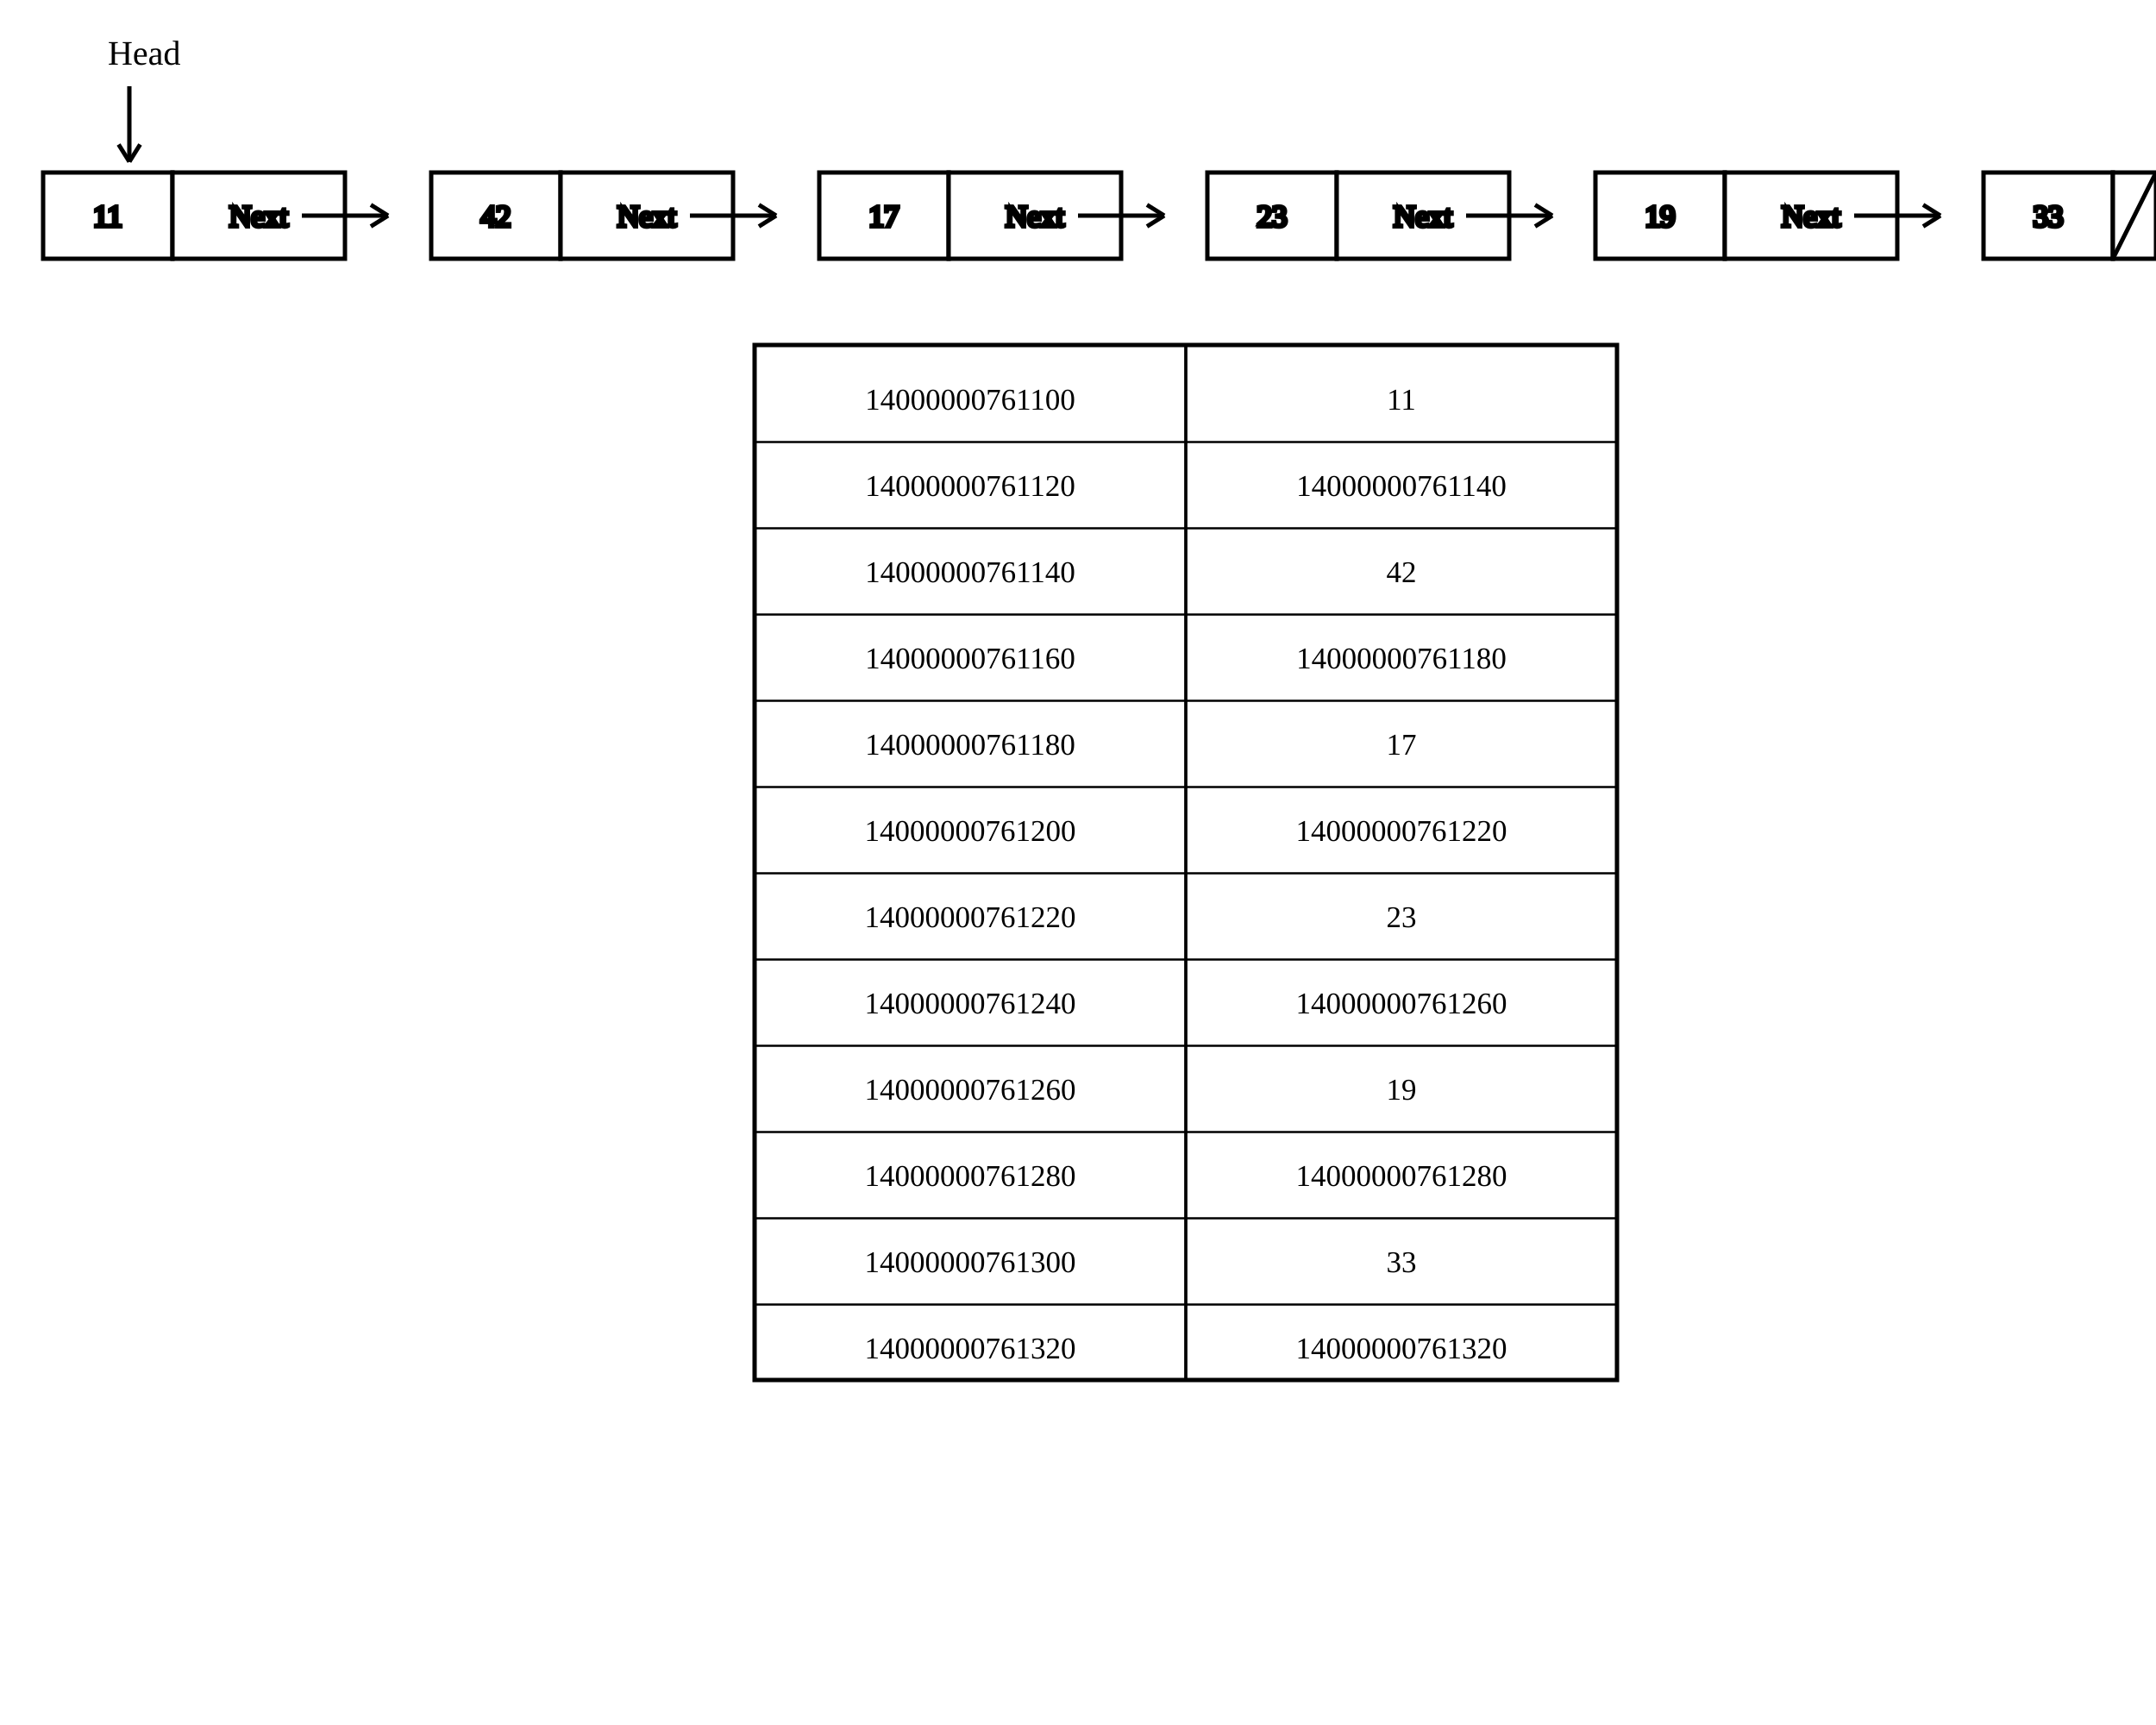
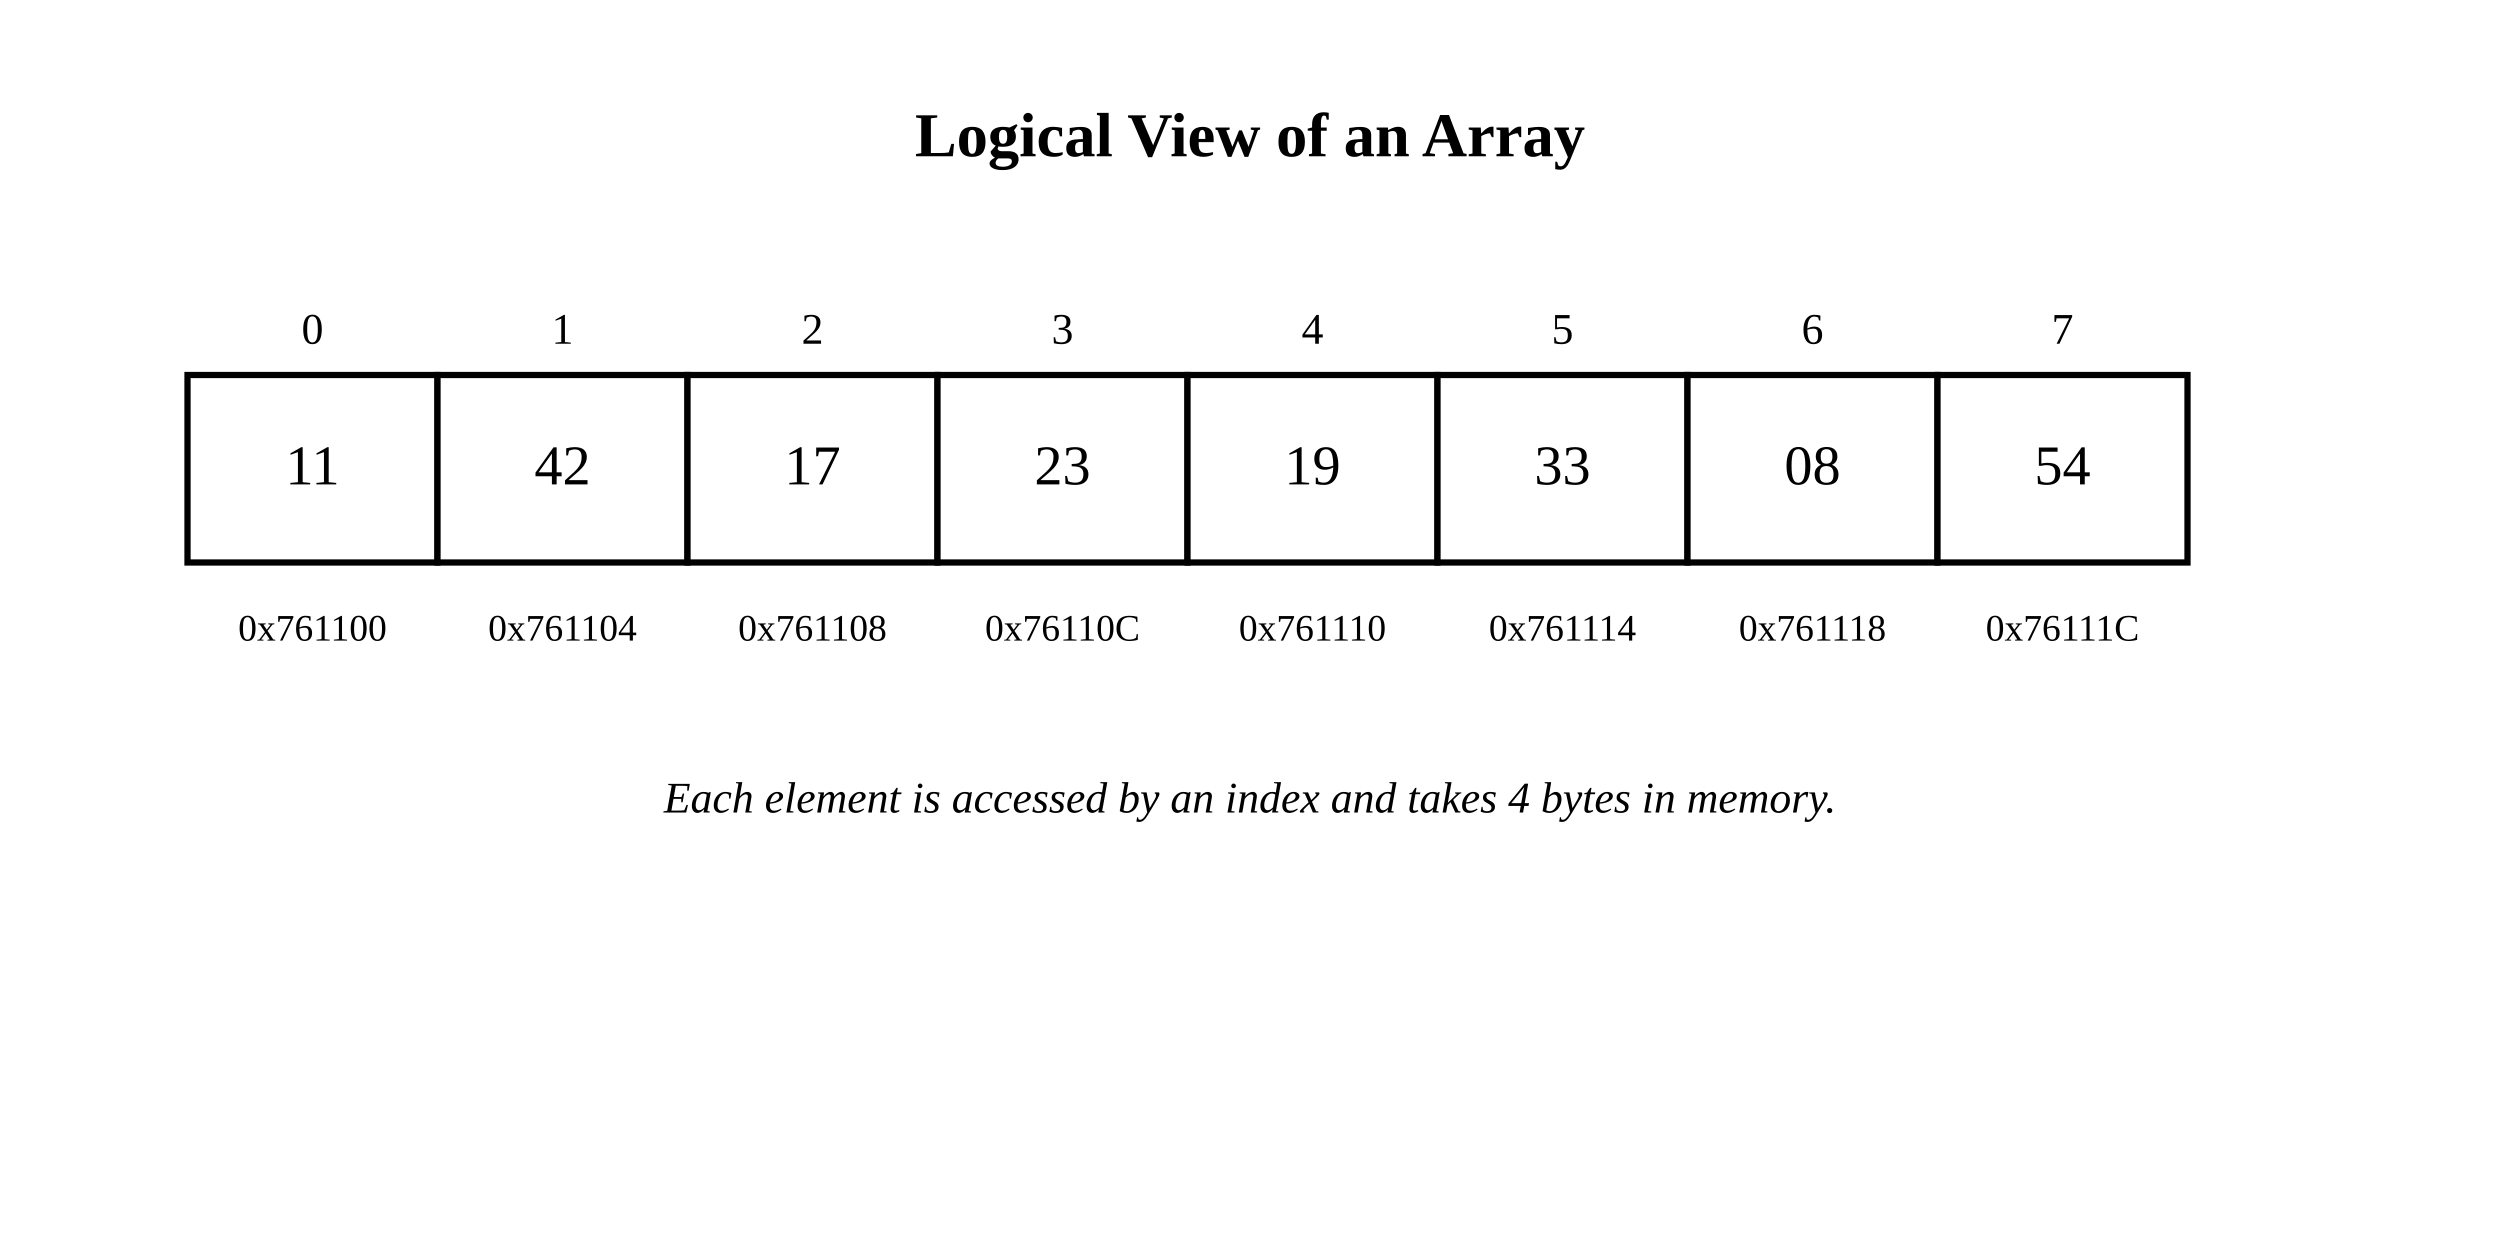
- <svg xmlns="http://www.w3.org/2000/svg" viewBox="0 0 1000 800">
-   <rect width="1000" height="800" fill="#ffffff" />
-   <g id="linked-list-bw" font-family="'Times New Roman', Times, serif">
-     <text x="50" y="30" font-size="16" fill="#000000">Head</text>
-     <path d="M 60 40 L 60 75" stroke="#000000" stroke-width="2" fill="none" />
-     <path d="M 60 75 L 55 67 M 60 75 L 65 67" stroke="#000000" stroke-width="2" fill="none" />
-     <g id="nodes-chain" stroke="#000000" stroke-width="2">
-       <rect x="20" y="80" width="60" height="40" fill="#ffffff" />
-       <text x="50" y="105" text-anchor="middle" font-size="14" fill="#000000">11</text>
-       <rect x="80" y="80" width="80" height="40" fill="#ffffff" />
-       <text x="120" y="105" text-anchor="middle" font-size="14" fill="#000000">Next</text>
-       <path d="M 140 100 L 180 100" fill="none" />
-       <path d="M 180 100 L 172 95 M 180 100 L 172 105" fill="none" />
-       <rect x="200" y="80" width="60" height="40" fill="#ffffff" />
-       <text x="230" y="105" text-anchor="middle" font-size="14" fill="#000000">42</text>
-       <rect x="260" y="80" width="80" height="40" fill="#ffffff" />
-       <text x="300" y="105" text-anchor="middle" font-size="14" fill="#000000">Next</text>
-       <path d="M 320 100 L 360 100" fill="none" />
-       <path d="M 360 100 L 352 95 M 360 100 L 352 105" fill="none" />
-       <rect x="380" y="80" width="60" height="40" fill="#ffffff" />
-       <text x="410" y="105" text-anchor="middle" font-size="14" fill="#000000">17</text>
-       <rect x="440" y="80" width="80" height="40" fill="#ffffff" />
-       <text x="480" y="105" text-anchor="middle" font-size="14" fill="#000000">Next</text>
-       <path d="M 500 100 L 540 100" fill="none" />
-       <path d="M 540 100 L 532 95 M 540 100 L 532 105" fill="none" />
-       <rect x="560" y="80" width="60" height="40" fill="#ffffff" />
-       <text x="590" y="105" text-anchor="middle" font-size="14" fill="#000000">23</text>
-       <rect x="620" y="80" width="80" height="40" fill="#ffffff" />
-       <text x="660" y="105" text-anchor="middle" font-size="14" fill="#000000">Next</text>
-       <path d="M 680 100 L 720 100" fill="none" />
-       <path d="M 720 100 L 712 95 M 720 100 L 712 105" fill="none" />
-       <rect x="740" y="80" width="60" height="40" fill="#ffffff" />
-       <text x="770" y="105" text-anchor="middle" font-size="14" fill="#000000">19</text>
-       <rect x="800" y="80" width="80" height="40" fill="#ffffff" />
-       <text x="840" y="105" text-anchor="middle" font-size="14" fill="#000000">Next</text>
-       <path d="M 860 100 L 900 100" fill="none" />
-       <path d="M 900 100 L 892 95 M 900 100 L 892 105" fill="none" />
-       <rect x="920" y="80" width="60" height="40" fill="#ffffff" />
-       <text x="950" y="105" text-anchor="middle" font-size="14" fill="#000000">33</text>
-       <rect x="980" y="80" width="20" height="40" fill="#ffffff" />
-       <line x1="980" y1="120" x2="1000" y2="80" />
+ <svg xmlns="http://www.w3.org/2000/svg" viewBox="0 0 800 400">
+   <rect width="800" height="400" fill="#ffffff" />
+   <g id="array-illustration" font-family="'Times New Roman', Times, serif" fill="#000000" stroke="#000000" stroke-width="0">
+     <text x="400" y="50" text-anchor="middle" font-size="20" font-weight="bold" stroke="none">Logical View of an Array</text>
+     <g id="cells" stroke-width="2" fill="#ffffff">
+       <g font-size="14" stroke="none" text-anchor="middle" fill="#000000">
+         <text x="100" y="110">0</text>
+         <text x="180" y="110">1</text>
+         <text x="260" y="110">2</text>
+         <text x="340" y="110">3</text>
+         <text x="420" y="110">4</text>
+         <text x="500" y="110">5</text>
+         <text x="580" y="110">6</text>
+         <text x="660" y="110">7</text>
+       </g>
+       <rect x="60" y="120" width="80" height="60" />
+       <rect x="140" y="120" width="80" height="60" />
+       <rect x="220" y="120" width="80" height="60" />
+       <rect x="300" y="120" width="80" height="60" />
+       <rect x="380" y="120" width="80" height="60" />
+       <rect x="460" y="120" width="80" height="60" />
+       <rect x="540" y="120" width="80" height="60" />
+       <rect x="620" y="120" width="80" height="60" />
+       <g font-size="18" stroke="none" text-anchor="middle" fill="#000000">
+         <text x="100" y="155">11</text>
+         <text x="180" y="155">42</text>
+         <text x="260" y="155">17</text>
+         <text x="340" y="155">23</text>
+         <text x="420" y="155">19</text>
+         <text x="500" y="155">33</text>
+         <text x="580" y="155">08</text>
+         <text x="660" y="155">54</text>
+       </g>
    </g>
-     <g id="memory-table" transform="translate(350, 160)" stroke="#000000" stroke-width="1.5">
-       <rect x="0" y="0" width="400" height="480" fill="#ffffff" stroke-width="2" />
-       <g font-size="14" fill="#000000" stroke="none" text-anchor="middle">
-         <text x="100" y="30">14000000761100</text>
-         <text x="300" y="30">11</text>
-         <line x1="0" y1="45" x2="400" y2="45" stroke="#000000" stroke-width="1" />
-         <text x="100" y="70">14000000761120</text>
-         <text x="300" y="70">14000000761140</text>
-         <line x1="0" y1="85" x2="400" y2="85" stroke="#000000" stroke-width="1" />
-         <text x="100" y="110">14000000761140</text>
-         <text x="300" y="110">42</text>
-         <line x1="0" y1="125" x2="400" y2="125" stroke="#000000" stroke-width="1" />
-         <text x="100" y="150">14000000761160</text>
-         <text x="300" y="150">14000000761180</text>
-         <line x1="0" y1="165" x2="400" y2="165" stroke="#000000" stroke-width="1" />
-         <text x="100" y="190">14000000761180</text>
-         <text x="300" y="190">17</text>
-         <line x1="0" y1="205" x2="400" y2="205" stroke="#000000" stroke-width="1" />
-         <text x="100" y="230">14000000761200</text>
-         <text x="300" y="230">14000000761220</text>
-         <line x1="0" y1="245" x2="400" y2="245" stroke="#000000" stroke-width="1" />
-         <text x="100" y="270">14000000761220</text>
-         <text x="300" y="270">23</text>
-         <line x1="0" y1="285" x2="400" y2="285" stroke="#000000" stroke-width="1" />
-         <text x="100" y="310">14000000761240</text>
-         <text x="300" y="310">14000000761260</text>
-         <line x1="0" y1="325" x2="400" y2="325" stroke="#000000" stroke-width="1" />
-         <text x="100" y="350">14000000761260</text>
-         <text x="300" y="350">19</text>
-         <line x1="0" y1="365" x2="400" y2="365" stroke="#000000" stroke-width="1" />
-         <text x="100" y="390">14000000761280</text>
-         <text x="300" y="390">14000000761280</text>
-         <line x1="0" y1="405" x2="400" y2="405" stroke="#000000" stroke-width="1" />
-         <text x="100" y="430">14000000761300</text>
-         <text x="300" y="430">33</text>
-         <line x1="0" y1="445" x2="400" y2="445" stroke="#000000" stroke-width="1" />
-         <text x="100" y="470">14000000761320</text>
-         <text x="300" y="470">14000000761320</text>
-       </g>
-       <line x1="200" y1="0" x2="200" y2="480" stroke="#000000" stroke-width="1.5" />
+     <g id="addresses" font-size="12" stroke="none" text-anchor="middle" fill="#000000">
+       <text x="100" y="205">0x761100</text>
+       <text x="180" y="205">0x761104</text>
+       <text x="260" y="205">0x761108</text>
+       <text x="340" y="205">0x76110C</text>
+       <text x="420" y="205">0x761110</text>
+       <text x="500" y="205">0x761114</text>
+       <text x="580" y="205">0x761118</text>
+       <text x="660" y="205">0x76111C</text>
    </g>
+     <text x="400" y="260" text-anchor="middle" font-size="14" font-style="italic" stroke="none">Each element is accessed by an index and takes 4 bytes in memory.</text>
  </g>
</svg>
